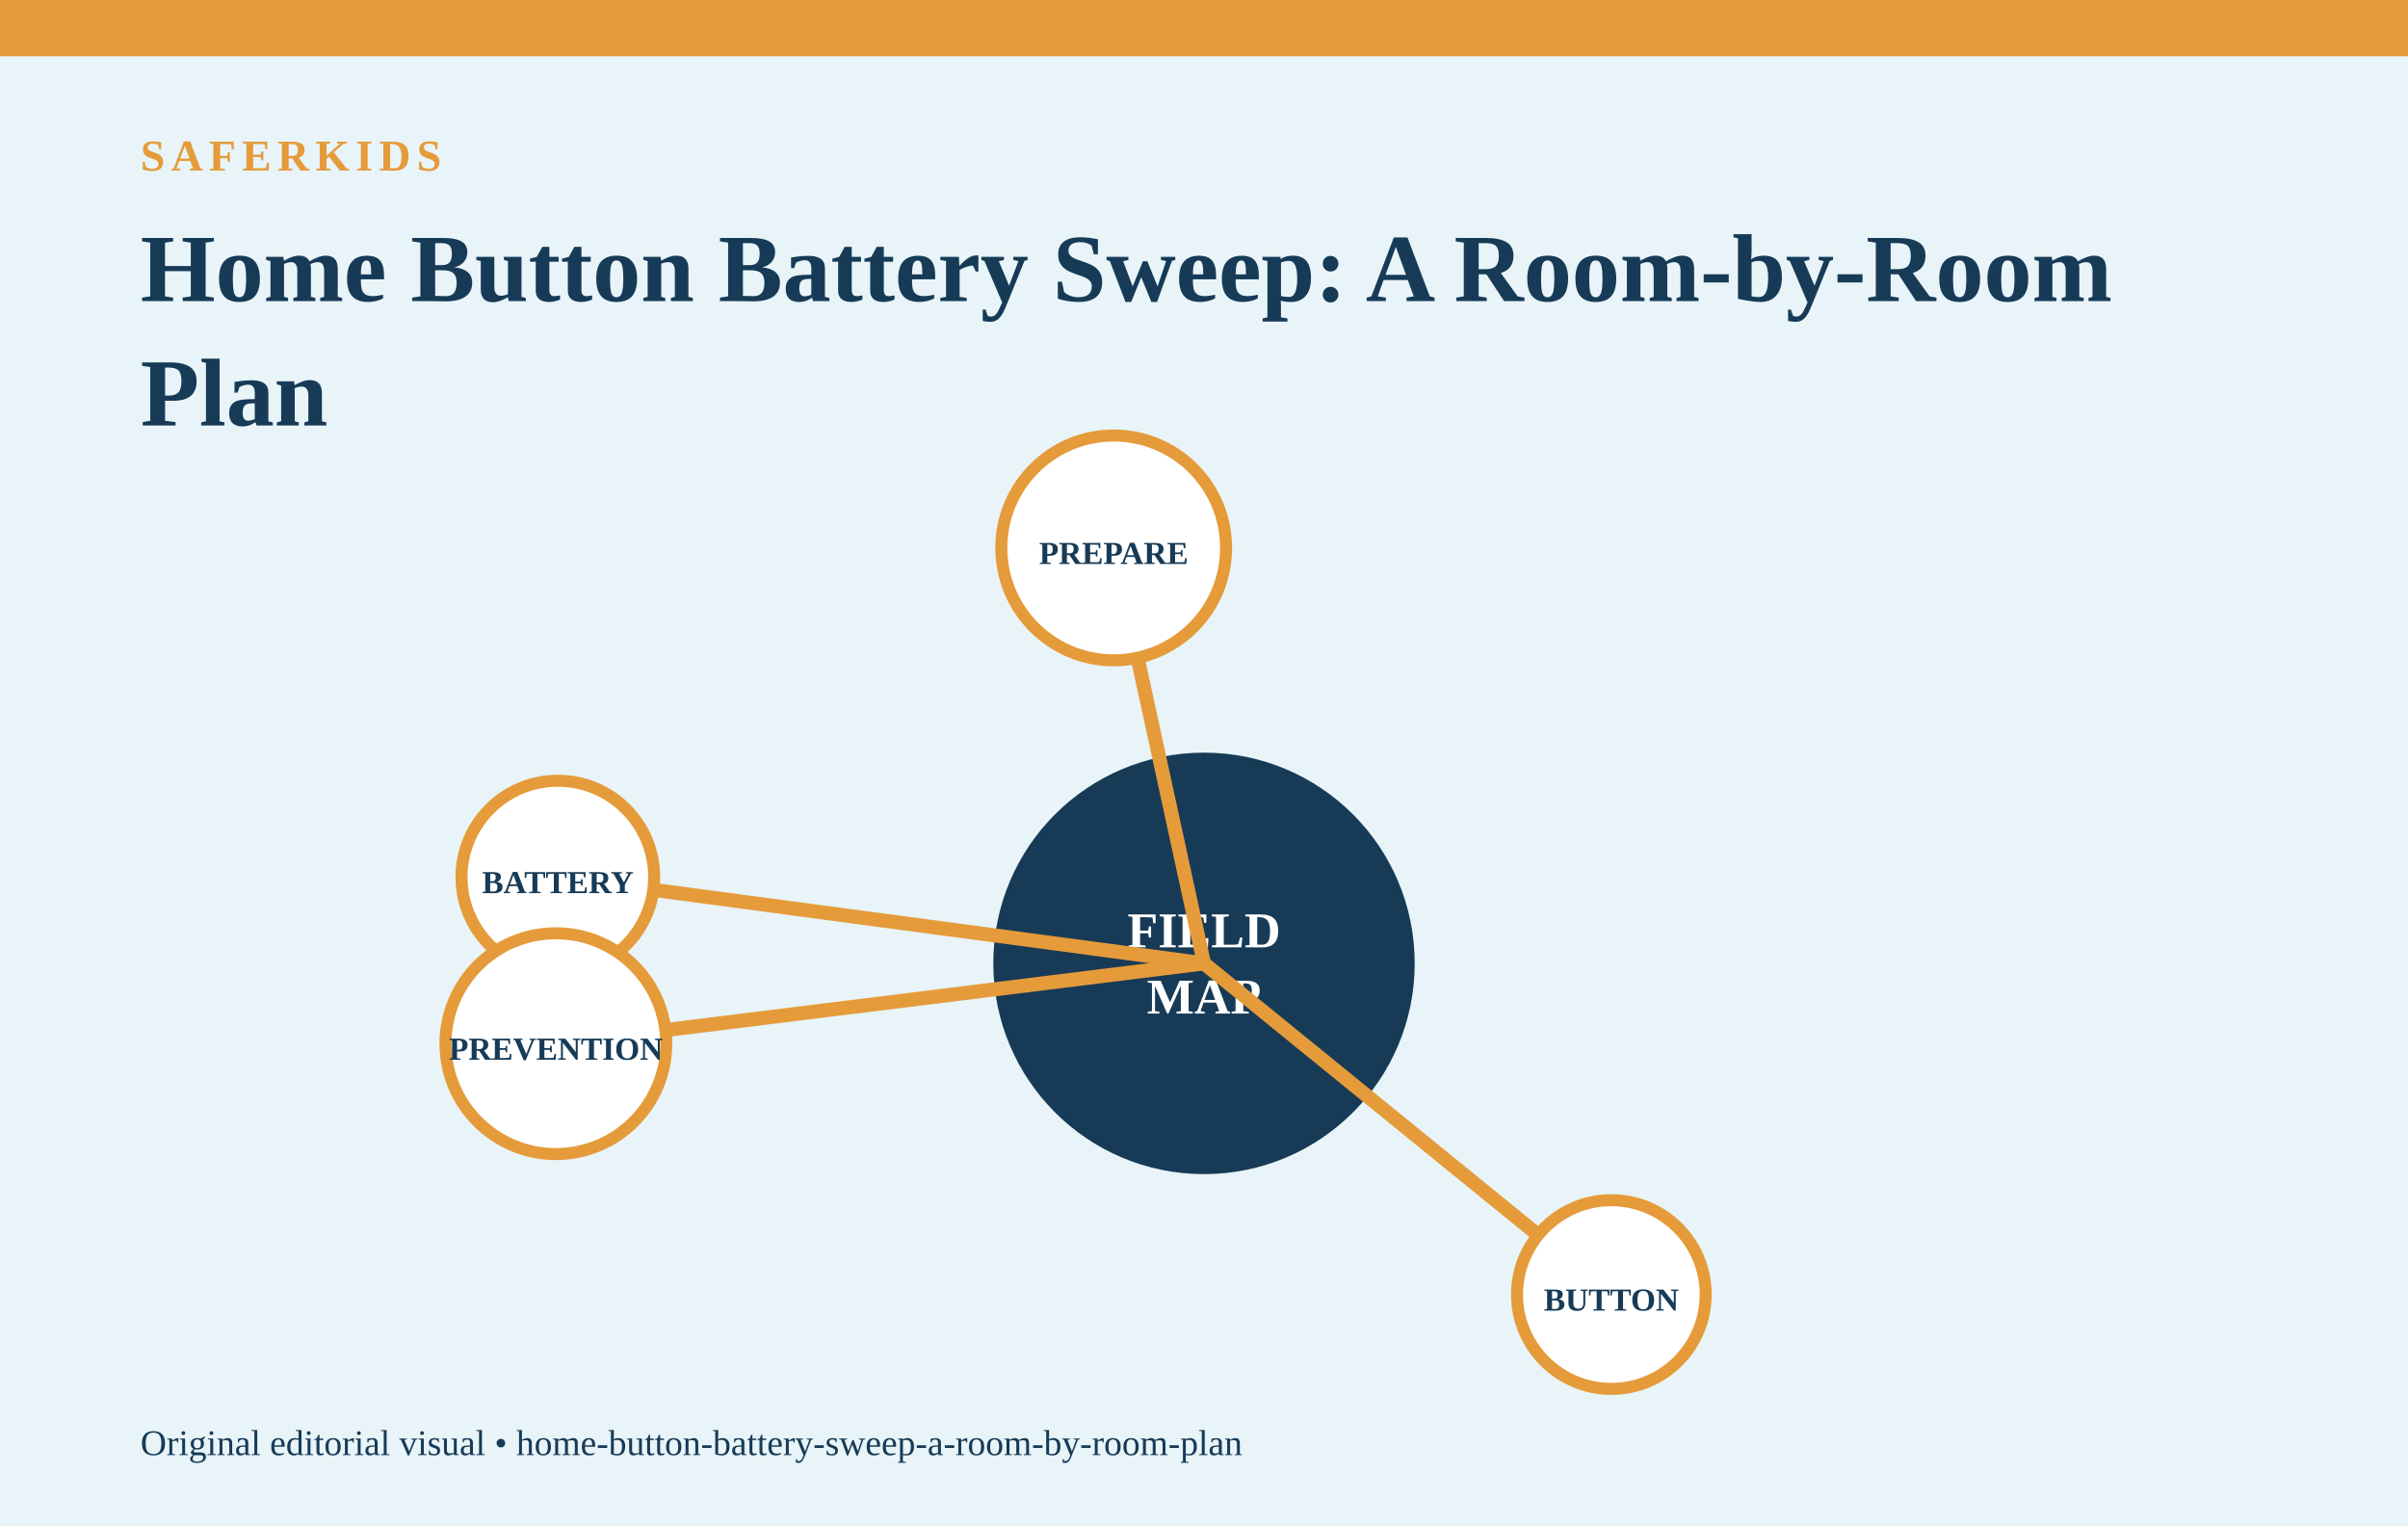
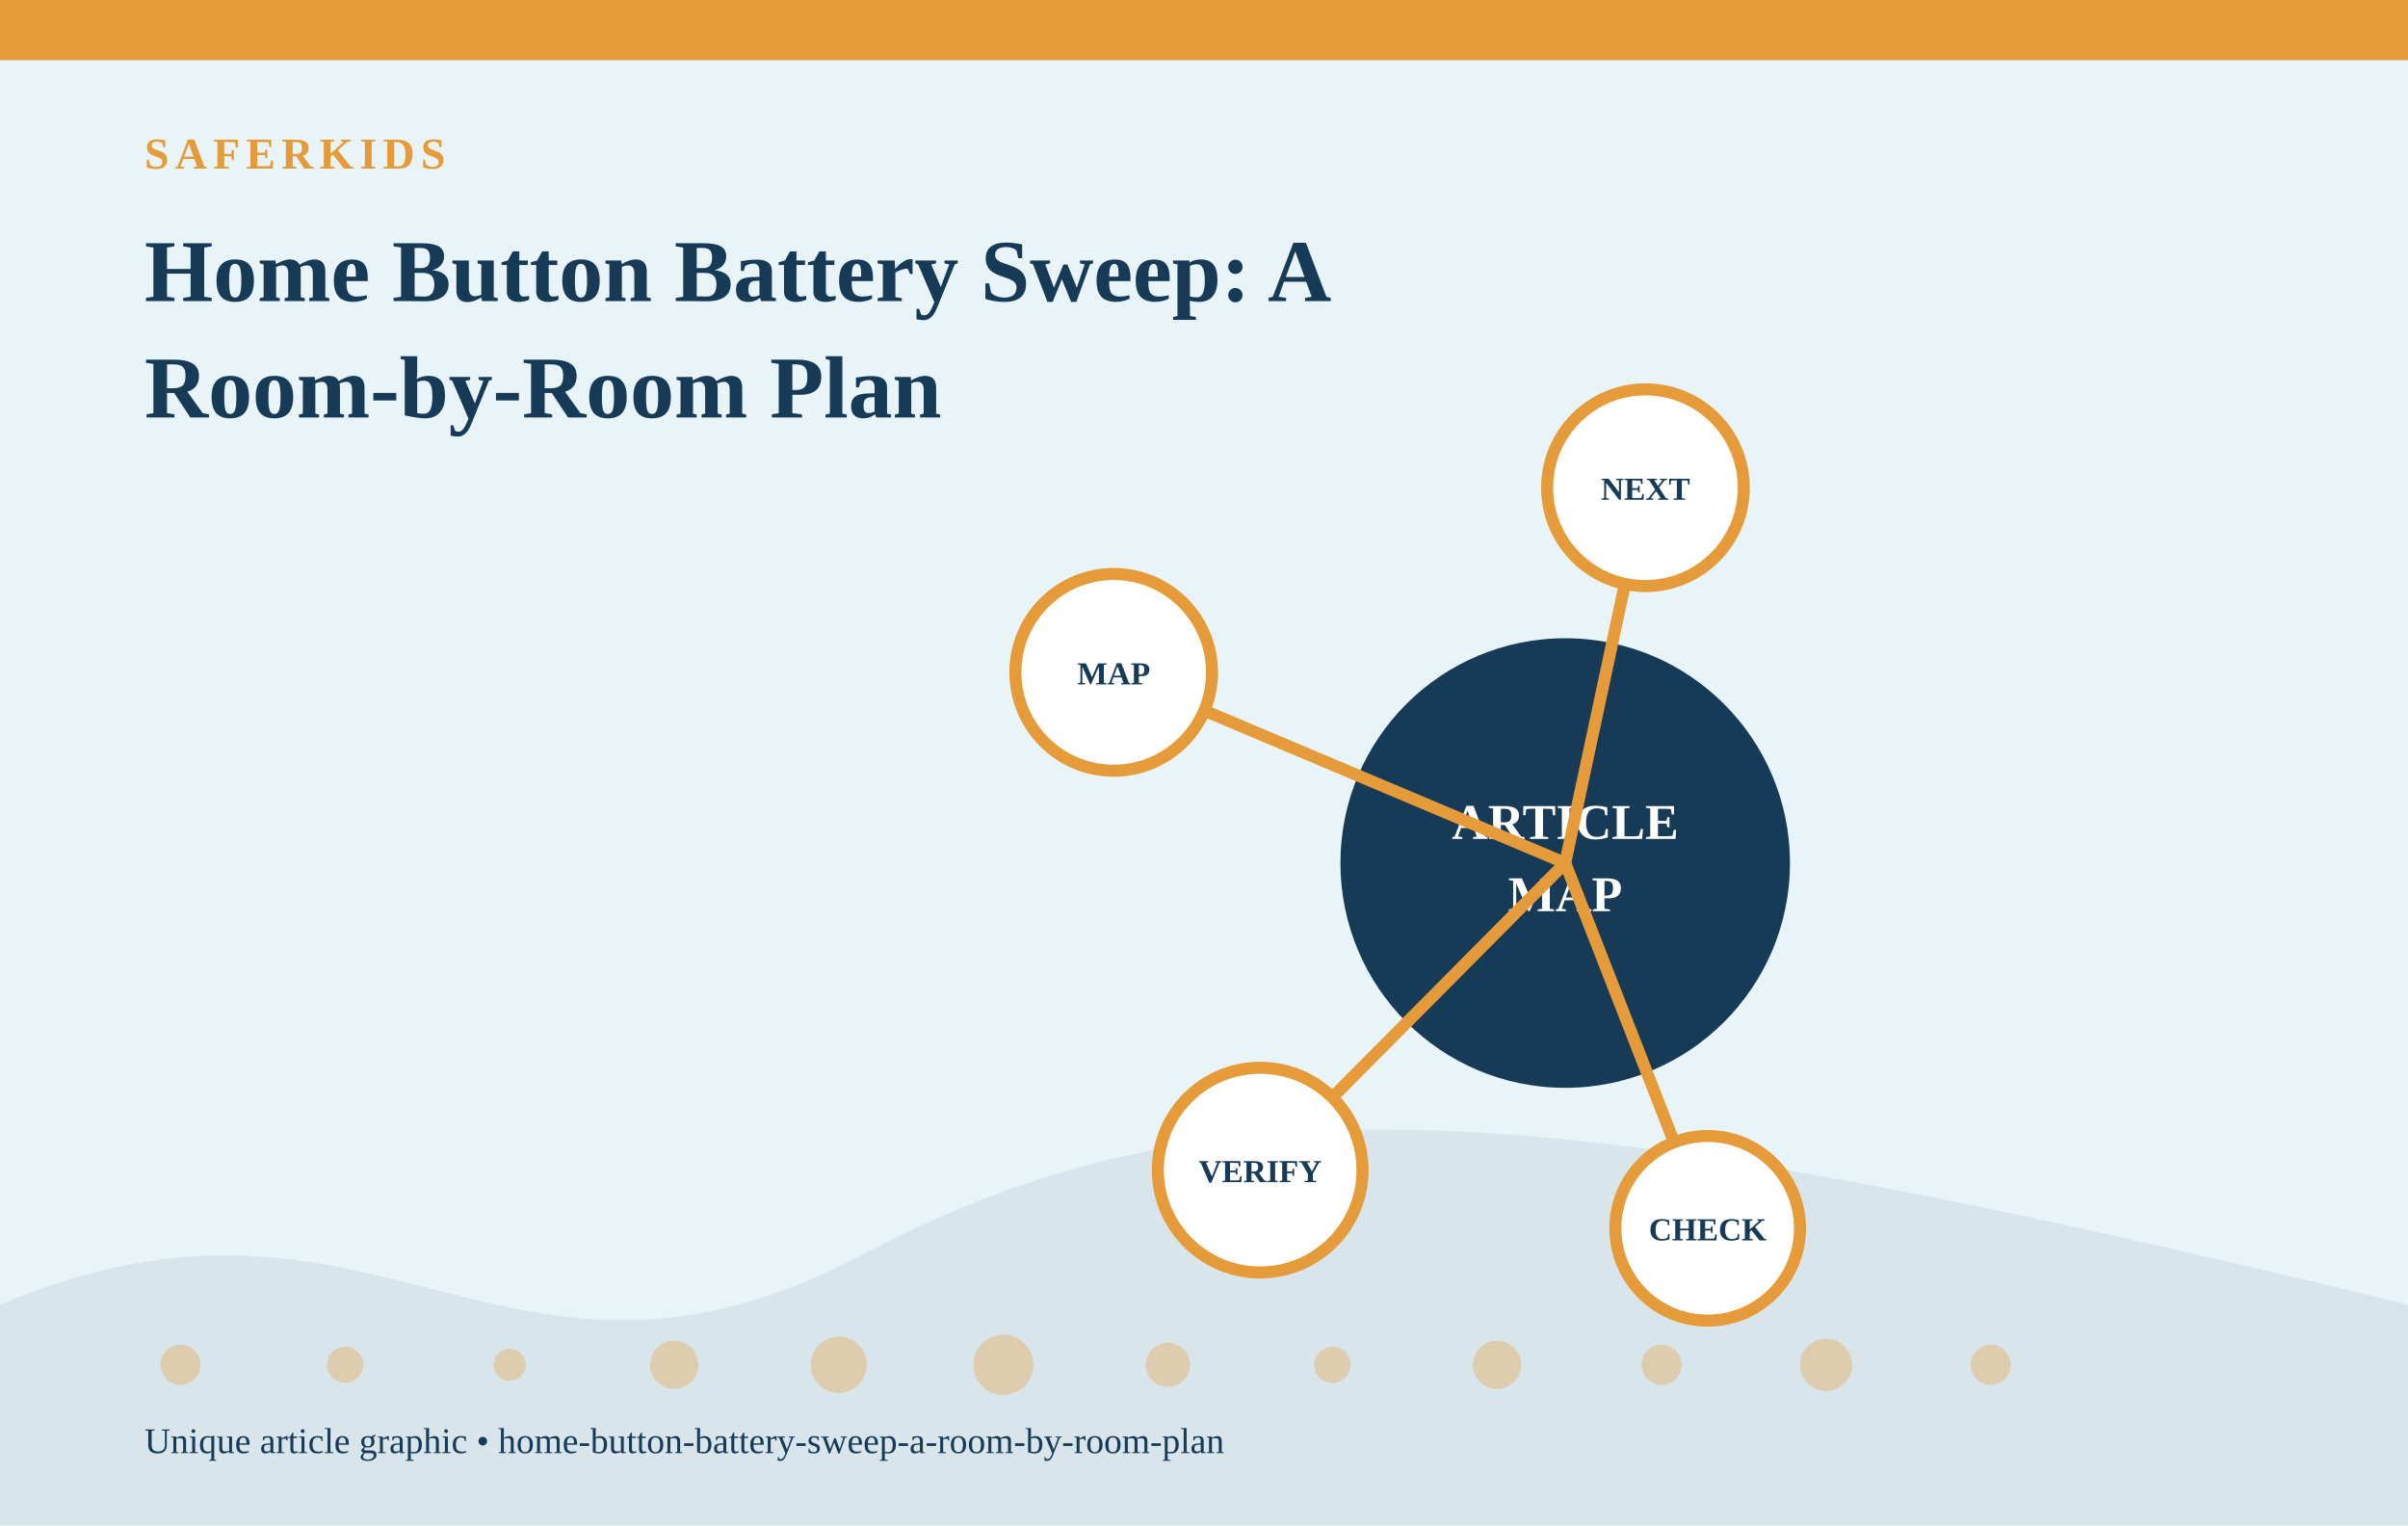
- <svg xmlns="http://www.w3.org/2000/svg" width="1200" height="760" viewBox="0 0 1200 760" role="img" aria-labelledby="t d">
-   <rect width="1200" height="760" fill="#E8F4F8" />
-   <rect width="1200" height="28" fill="#E59B3A" />
-   <text x="70" y="85" fill="#E59B3A" font-size="22" font-weight="700" letter-spacing="3">SAFERKIDS</text>
-   <text x="70" y="150" fill="#173B57" font-size="48" font-weight="700">Home Button Battery Sweep: A Room-by-Room</text>
-   <text x="70" y="212" fill="#173B57" font-size="48" font-weight="700">Plan</text>
-   <circle cx="600" cy="480" r="105" fill="#173B57" />
-   <text x="600" y="472" text-anchor="middle" fill="white" font-size="25" font-weight="700">FIELD</text>
-   <text x="600" y="505" text-anchor="middle" fill="white" font-size="25" font-weight="700">MAP</text>
-   <g>
-     <line x1="600" y1="480" x2="803" y2="645" stroke="#E59B3A" stroke-width="7" />
-     <circle cx="803" cy="645" r="47" fill="white" stroke="#E59B3A" stroke-width="6" />
-     <text x="803" y="653" text-anchor="middle" fill="#173B57" font-size="16" font-weight="700">BUTTON</text>
-   </g>
-   <g>
-     <line x1="600" y1="480" x2="278" y2="437" stroke="#E59B3A" stroke-width="7" />
-     <circle cx="278" cy="437" r="48" fill="white" stroke="#E59B3A" stroke-width="6" />
-     <text x="278" y="445" text-anchor="middle" fill="#173B57" font-size="16" font-weight="700">BATTERY</text>
-   </g>
-   <g>
-     <line x1="600" y1="480" x2="277" y2="520" stroke="#E59B3A" stroke-width="7" />
-     <circle cx="277" cy="520" r="55" fill="white" stroke="#E59B3A" stroke-width="6" />
-     <text x="277" y="528" text-anchor="middle" fill="#173B57" font-size="16" font-weight="700">PREVENTION</text>
-   </g>
-   <g>
-     <line x1="600" y1="480" x2="555" y2="273" stroke="#E59B3A" stroke-width="7" />
-     <circle cx="555" cy="273" r="56" fill="white" stroke="#E59B3A" stroke-width="6" />
-     <text x="555" y="281" text-anchor="middle" fill="#173B57" font-size="16" font-weight="700">PREPARE</text>
-   </g>
-   <text x="70" y="725" fill="#173B57" font-size="18">Original editorial visual • home-button-battery-sweep-a-room-by-room-plan</text>
+ <svg xmlns="http://www.w3.org/2000/svg" width="1200" height="760" viewBox="0 0 1200 760" role="img" aria-labelledby="title desc">
+   <rect width="1200" height="760" fill="#e8f4f8" />
+   <rect width="1200" height="30" fill="#e59b3a" />
+   <path d="M0 650 C190 570 250 720 430 625 S780 548 1200 650 L1200 760 L0 760 Z" fill="#173b57" opacity="0.08" />
+   <text x="72" y="84" fill="#e59b3a" font-size="22" font-weight="800" letter-spacing="3">SAFERKIDS</text>
+   <text x="72" y="150" fill="#173b57" font-size="44" font-weight="800">Home Button Battery Sweep: A</text>
+   <text x="72" y="208" fill="#173b57" font-size="44" font-weight="800">Room-by-Room Plan</text>
+   <circle cx="780" cy="430" r="112" fill="#173b57" />
+   <text x="780" y="418" text-anchor="middle" fill="white" font-size="25" font-weight="800">ARTICLE</text>
+   <text x="780" y="454" text-anchor="middle" fill="white" font-size="25" font-weight="800">MAP</text>
+   <line x1="780" y1="430" x2="851" y2="612" stroke="#e59b3a" stroke-width="6" />
+   <circle cx="851" cy="612" r="46" fill="white" stroke="#e59b3a" stroke-width="6" />
+   <text x="851" y="618" text-anchor="middle" fill="#173b57" font-size="16" font-weight="800">CHECK</text>
+   <line x1="780" y1="430" x2="628" y2="583" stroke="#e59b3a" stroke-width="6" />
+   <circle cx="628" cy="583" r="51" fill="white" stroke="#e59b3a" stroke-width="6" />
+   <text x="628" y="589" text-anchor="middle" fill="#173b57" font-size="16" font-weight="800">VERIFY</text>
+   <line x1="780" y1="430" x2="555" y2="335" stroke="#e59b3a" stroke-width="6" />
+   <circle cx="555" cy="335" r="49" fill="white" stroke="#e59b3a" stroke-width="6" />
+   <text x="555" y="341" text-anchor="middle" fill="#173b57" font-size="16" font-weight="800">MAP</text>
+   <line x1="780" y1="430" x2="820" y2="243" stroke="#e59b3a" stroke-width="6" />
+   <circle cx="820" cy="243" r="49" fill="white" stroke="#e59b3a" stroke-width="6" />
+   <text x="820" y="249" text-anchor="middle" fill="#173b57" font-size="16" font-weight="800">NEXT</text>
+   <circle cx="90" cy="680" r="10" fill="#e59b3a" opacity="0.35" />
+   <circle cx="172" cy="680" r="9" fill="#e59b3a" opacity="0.35" />
+   <circle cx="254" cy="680" r="8" fill="#e59b3a" opacity="0.35" />
+   <circle cx="336" cy="680" r="12" fill="#e59b3a" opacity="0.35" />
+   <circle cx="418" cy="680" r="14" fill="#e59b3a" opacity="0.35" />
+   <circle cx="500" cy="680" r="15" fill="#e59b3a" opacity="0.35" />
+   <circle cx="582" cy="680" r="11" fill="#e59b3a" opacity="0.35" />
+   <circle cx="664" cy="680" r="9" fill="#e59b3a" opacity="0.35" />
+   <circle cx="746" cy="680" r="12" fill="#e59b3a" opacity="0.35" />
+   <circle cx="828" cy="680" r="10" fill="#e59b3a" opacity="0.35" />
+   <circle cx="910" cy="680" r="13" fill="#e59b3a" opacity="0.35" />
+   <circle cx="992" cy="680" r="10" fill="#e59b3a" opacity="0.35" />
+   <text x="72" y="724" fill="#173b57" font-size="18">Unique article graphic • home-button-battery-sweep-a-room-by-room-plan</text>
</svg>
